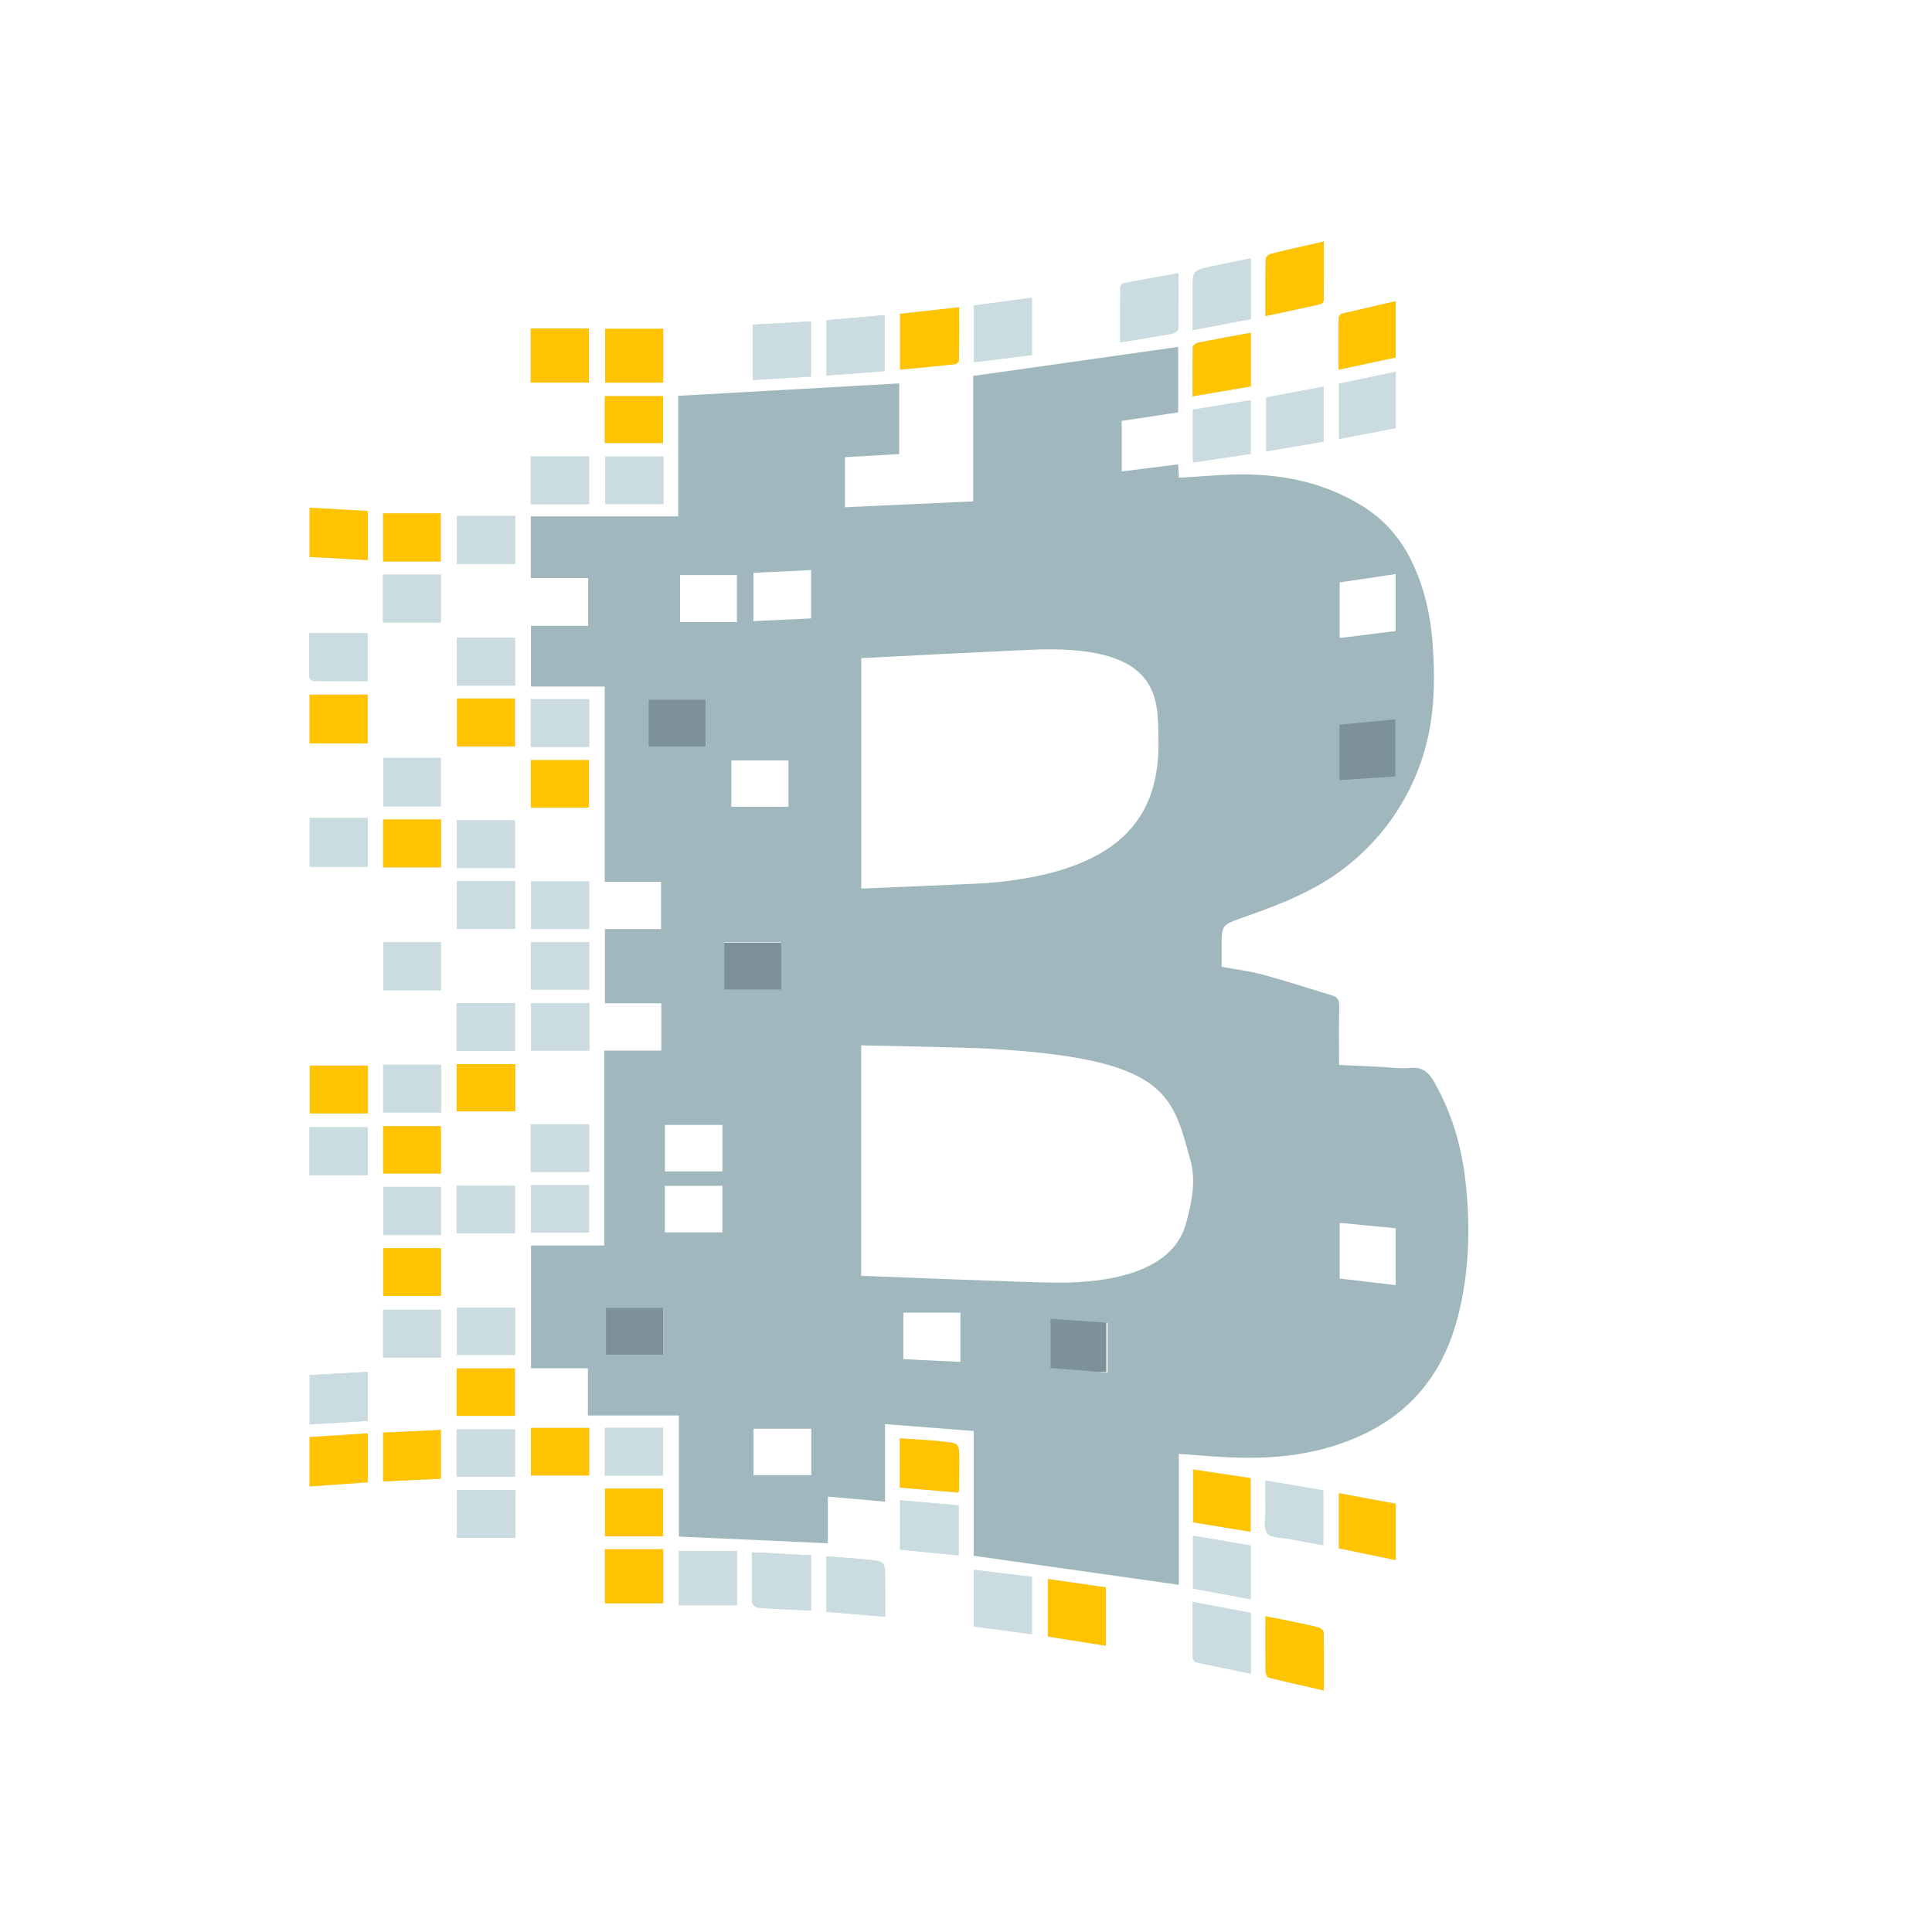
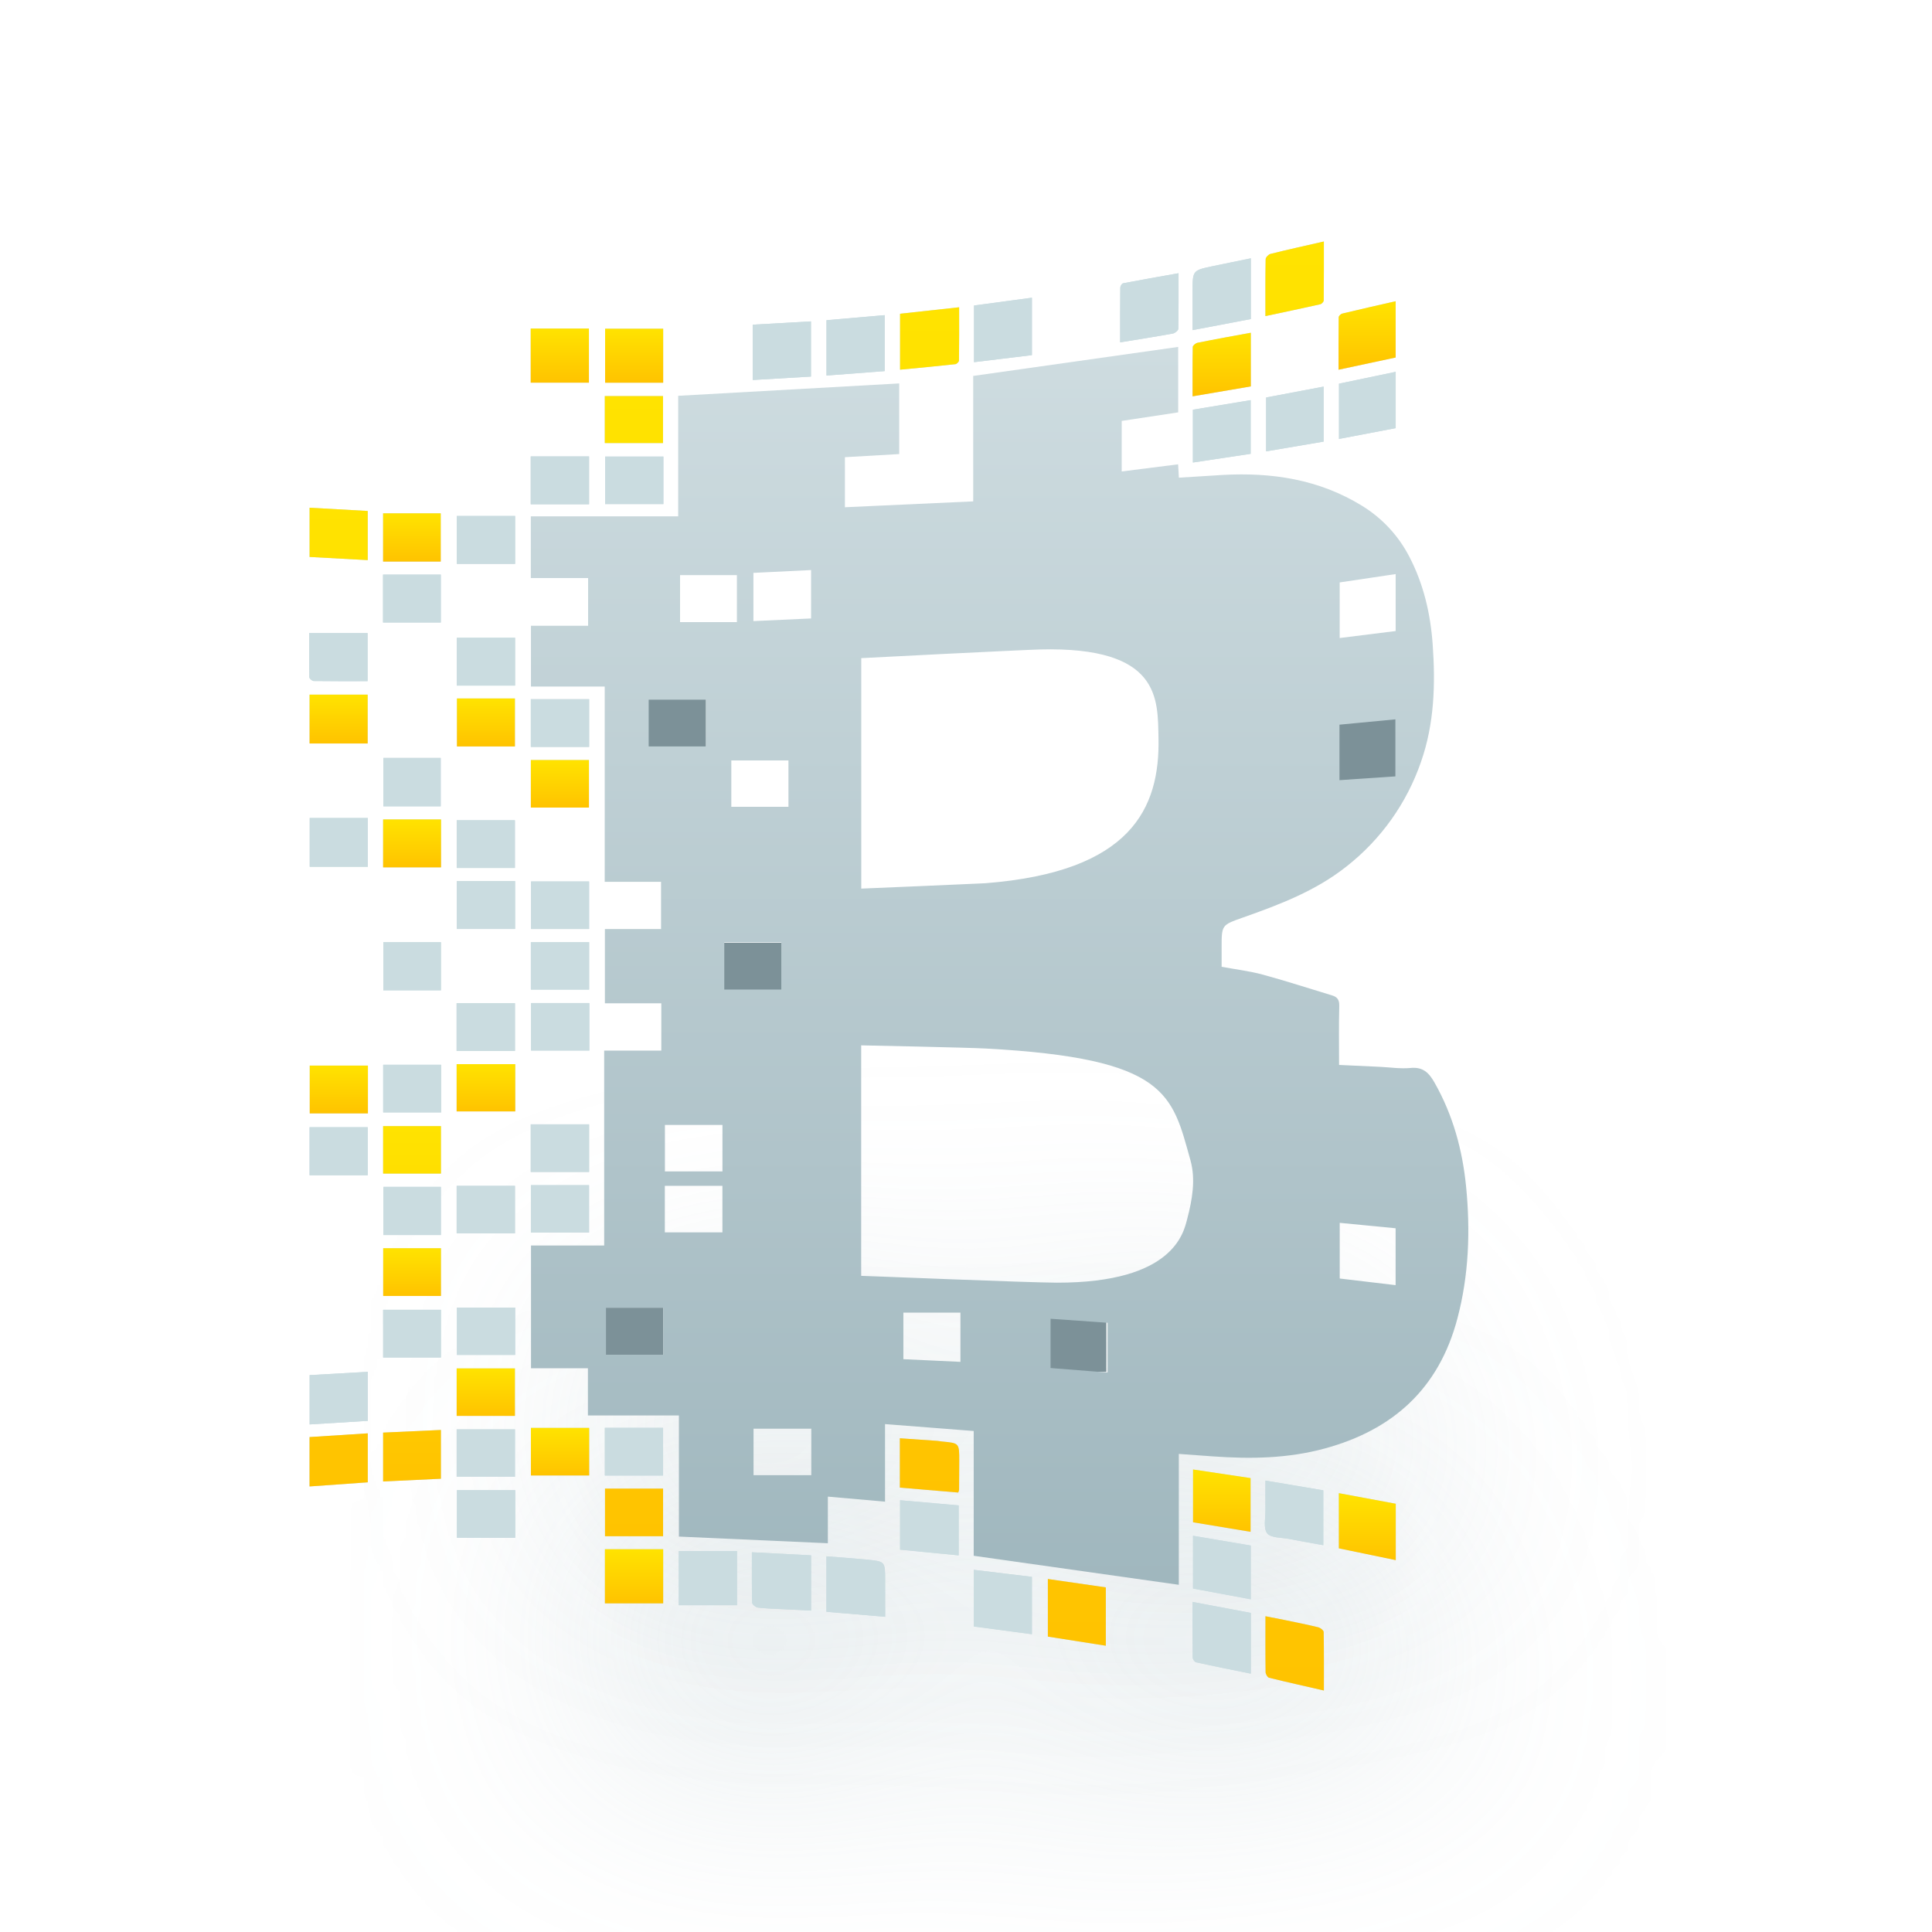
- <svg xmlns="http://www.w3.org/2000/svg" width="100" height="100" viewBox="0 0 100 100">
+ <svg xmlns="http://www.w3.org/2000/svg" xmlns:xlink="http://www.w3.org/1999/xlink" width="100" height="100" viewBox="0 0 100 100">
+   <defs>
+     <path id="b" d="M59.884 64.32c-.188-.48-.683-.935-1.63-1.356-.294-.131-.601-.209-1.243-.193-.529.013-1.07-.009-1.607-.015l-2.094-.025c0-.265-.017-.519.01-.772.007-.078-.098-.116-.37-.137-1.193-.09-2.38-.189-3.581-.271-.692-.047-1.412-.069-2.138-.103v-.254c0-.293.002-.292 1.093-.39 1.896-.168 3.771-.347 5.378-.67 1.796-.36 3.088-.815 3.85-1.366.69-.498.75-1.015.603-1.536-.113-.4-.467-.785-1.2-1.142-.574-.28-1.399-.505-2.449-.669-2.227-.347-4.68-.44-7.235-.404l-2.252.036-.04-.175-2.92.093v-.66l2.924-.112v-.856l-10.61.38v1.64l-6.64.076v-.654c.954-.015 1.888-.028 2.81-.041v-.924l-11.44.162v1.576h-7.628v.807h2.966v.624h-2.959v.795H15.3v2.553h2.916v.618h-2.907v.97h2.92v.619h-2.957v2.548h-3.788v1.606h2.946v.617h4.71v1.583c2.586.03 5.115.059 7.71.087v-.61c1.012.024 1.961.044 2.959.067v-1.014l4.59.09v1.631l10.616.38v-1.712l1.763.033c1.948.035 3.879.028 5.786-.103 3.517-.242 5.908-.778 6.87-1.7.594-.566.677-1.144.45-1.727zm-6.542-7.898l2.897-.109v.745l-2.897.091v-.727zm-.011 1.86l2.895-.07v.747l-2.895.049v-.726zm-30.334-1.984l2.985-.037v.632l-2.985.035v-.63zm1.813 2.452v.606h-2.957v-.606h2.957zm-5.61-2.424h2.942v.615H19.2v-.615zm-1.624 2.24v-.611h2.97v.612h-2.97zm.756 7.955h-2.966v-.613h2.966v.613zm3.06-1.6h-2.98v-.609h2.98v.609zm.002-.797h-2.978v-.608h2.978v.608zm.095-2.996h2.95v.618h-2.95v-.618zm4.504 6.967h-2.99v-.607h2.99v.607zm2.586-10.683c.253-.004 8.28-.107 9.247-.113 6.26-.04 6.092.65 6.137 1.153.083.923-1.416 1.754-8.944 1.903-.255.005-6.352.07-6.44.07v-3.013zm5.133 9.202l-2.953-.035v-.609h2.953v.644zm7.617.14l-2.952-.06v-.644l2.215.04.737.013v.65zm4.12-2.008c-.183.175-.695.834-6.738.832-1.48 0-9.92-.09-10.136-.09v-3.013c.188 0 5.552.03 6.442.042 9.419.128 9.645.595 10.602 1.463.275.249.092.514-.17.766zm10.788.865l-2.893-.087v-.728l2.893.071v.744z" />
+     <filter id="a" width="236%" height="507.8%" x="-68%" y="-135.9%" filterUnits="objectBoundingBox">
+       <feOffset dy="11" in="SourceAlpha" result="shadowOffsetOuter1" />
+       <feGaussianBlur in="shadowOffsetOuter1" result="shadowBlurOuter1" stdDeviation="5.5" />
+       <feColorMatrix in="shadowBlurOuter1" result="shadowMatrixOuter1" values="0 0 0 0 0.627 0 0 0 0 0.718 0 0 0 0 0.745 0 0 0 0.25 0" />
+       <feOffset in="SourceAlpha" result="shadowOffsetOuter2" />
+       <feGaussianBlur in="shadowOffsetOuter2" result="shadowBlurOuter2" stdDeviation="5.5" />
+       <feColorMatrix in="shadowBlurOuter2" result="shadowMatrixOuter2" values="0 0 0 0 0.627 0 0 0 0 0.718 0 0 0 0 0.745 0 0 0 0.2 0" />
+       <feMerge>
+         <feMergeNode in="shadowMatrixOuter1" />
+         <feMergeNode in="shadowMatrixOuter2" />
+       </feMerge>
+     </filter>
+     <linearGradient id="c" x1="50%" x2="50%" y1="0%" y2="100%">
+       <stop offset="0%" stop-color="#FFE300" />
+       <stop offset="100%" stop-color="#FFC300" />
+     </linearGradient>
+     <linearGradient id="d" x1="50%" x2="50%" y1="0%" y2="100%">
+       <stop offset="0%" stop-color="#CEDCE0" />
+       <stop offset="100%" stop-color="#A0B7BE" />
+     </linearGradient>
+   </defs>
  <g fill="none" fill-rule="nonzero">
+     <use fill="#000" filter="url(#a)" transform="translate(16 12.5)" xlink:href="#b" />
    <path fill="#CADCE0" d="M65.498 16.36c1.001-.213 1.918-.404 2.835-.609.073-.017.18-.13.182-.197.01-1.01.007-2.02.007-3.054-.96.22-1.863.418-2.761.643-.104.026-.25.178-.25.274-.019.954-.013 1.912-.013 2.944zM68.524 87.5c0-1.031.006-2.03-.013-3.03-.002-.086-.17-.218-.281-.244-.578-.14-1.159-.257-1.742-.377-.317-.065-.636-.125-.99-.195 0 1.013-.006 1.956.008 2.897.002.1.099.268.18.287.926.23 1.858.437 2.838.662zM64.743 16.514V13.37c-.68.139-1.33.27-1.98.407-1.035.22-1.035.221-1.035 1.307v2.002c1.05-.198 2.028-.384 3.015-.572zM61.727 82.916c0 1.023-.005 1.953.008 2.882.002.084.1.228.174.243.934.205 1.872.392 2.834.587v-3.144c-.994-.188-1.975-.371-3.015-.568zM57.98 17.72c.961-.157 1.848-.296 2.731-.457.107-.02.276-.156.278-.244.019-.942.013-1.883.013-2.877-.994.177-1.933.342-2.87.52-.063.011-.145.144-.145.223-.01.928-.008 1.856-.008 2.835zM57.237 82.162l-3-.433v2.981l3 .473v-3.021zM46.587 19.134c.973-.094 1.918-.182 2.865-.285.071-.008.186-.12.186-.188.013-.905.007-1.813.007-2.756l-3.058.334v2.895zM45.816 83.684v-1.891c0-.97 0-.976-.95-1.067-.689-.068-1.377-.115-2.09-.171v2.872c1.008.087 1.998.171 3.04.257zM45.792 16.312l-3.013.262v2.865l3.013-.23v-2.897zM50.404 84.187c1.011.133 1.997.266 3.008.4v-2.97c-1.009-.123-1.995-.24-3.008-.363v2.933zM53.412 15.41c-1.022.137-2.018.27-2.998.403v2.933l2.998-.364V15.41zM38.96 16.805v2.863c1.032-.06 2.026-.118 3.016-.178v-2.856c-1.012.059-1.995.113-3.017.171zM41.982 80.504c-1.04-.054-2.029-.107-3.064-.159 0 .91-.01 1.76.013 2.61.004.09.184.24.295.253.444.053.892.064 1.342.086.47.025.94.047 1.414.07v-2.86zM31.31 82.989h3.016v-2.802H31.31v2.802zM35.134 83.084h3.014V80.28h-3.014v2.805zM34.326 19.809v-2.794h-3.005v2.794h3.005zM27.47 19.807h3.013v-2.801h-3.014v2.8zM68.511 20.011c-1.031.193-2.017.38-2.977.563v2.788l2.977-.505v-2.846zM65.498 76.634c0 .552-.006 1.02.002 1.491.006.424-.12.96.086 1.236.186.247.74.217 1.137.294.586.114 1.175.218 1.771.324v-2.84c-.993-.169-1.959-.332-2.996-.505zM72.244 77.834l-2.945-.55v2.855l2.945.61v-2.915zM69.306 22.719l2.935-.559v-2.914l-2.935.613v2.86zM72.239 15.592c-.934.214-1.853.42-2.764.641-.075.017-.182.124-.182.188-.013.894-.007 1.788-.007 2.715 1.018-.218 1.978-.422 2.955-.632-.002-.96-.002-1.902-.002-2.912zM61.744 23.94l2.99-.453V20.71c-1.017.168-1.996.332-2.99.495v2.735zM64.73 79.286v-2.777l-2.978-.447v2.732c.994.163 1.965.325 2.977.492zM64.739 82.779v-2.78c-1.002-.17-1.978-.337-2.989-.507v2.732c.998.183 1.976.367 2.989.555zM64.743 17.223c-.934.173-1.847.336-2.757.518-.095.018-.247.14-.25.217-.016.835-.01 1.669-.01 2.556A7284.3 7284.3 0 0 1 64.743 20v-2.777zM49.62 80.506v-2.59l-3.033-.265v2.557c1.01.1 2.002.199 3.034.298zM46.576 76.998l3.02.257c.028-.08.045-.109.045-.137.004-.5.006-1.001.008-1.502.002-.918 0-.918-.878-1.001-.086-.007-.17-.028-.258-.034l-1.94-.135c.003.88.003 1.686.003 2.552zM16.024 26.28v2.548c1.015.056 2.007.106 3.01.163v-2.543l-3.01-.169zM16.023 76.938l3.013-.212v-2.535c-1.015.066-2.005.128-3.014.193v2.554zM16.002 32.767c0 .737-.006 1.513.01 2.29.001.069.145.19.224.192.923.013 1.841.008 2.79.008v-2.49h-3.024zM16.024 38.482h3.006v-2.528h-3.006v2.528zM19.04 71.006c-1.034.058-2.024.116-3.014.17v2.552c1.018-.064 2.007-.124 3.013-.185v-2.537zM19.04 42.339h-3.01v2.525h3.01V42.34zM19.043 55.156h-3.011v2.473h3.011v-2.473zM16.023 60.832h3.01v-2.488h-3.01v2.488zM34.337 23.632h-3.016v2.458h3.016v-2.458zM30.49 23.624h-3.02v2.477h3.02v-2.477zM27.477 41.8h3.007V39.34h-3.007V41.8zM27.471 60.66h3.02v-2.464h-3.02v2.463zM26.661 45.603H23.64v2.48h3.022v-2.48zM27.486 45.624v2.46h3.006v-2.46h-3.006zM19.83 44.894h2.997v-2.48H19.83v2.48zM26.656 51.926h-3.023v2.47h3.023v-2.47zM30.505 51.918h-3.017v2.458h3.017v-2.458zM22.834 55.113h-3.001v2.466h3.001v-2.466zM22.823 51.258v-2.49H19.84v2.49h2.983zM19.83 60.744h2.993v-2.455h-2.992v2.455zM19.83 76.681c1.013-.047 2.003-.093 2.991-.142v-2.524c-1.012.045-2.002.092-2.99.137v2.53zM26.665 67.681H23.65v2.449h3.015v-2.449zM19.829 29.066h2.983V26.57h-2.983v2.496zM23.637 63.836h3.019v-2.457h-3.02v2.457zM22.823 64.608h-2.989v2.47h2.99v-2.47zM31.306 76.374h3.015v-2.47h-3.015v2.47zM27.48 73.908v2.462h3.016v-2.462H27.48zM22.823 70.265v-2.47h-2.992v2.47h2.992zM23.644 33.01v2.476h3.017V33.01h-3.017zM19.825 32.221h2.992v-2.48h-2.992v2.48zM22.812 41.735V39.23h-2.968v2.505h2.968zM26.669 55.08h-3.034v2.446h3.034V55.08zM23.646 26.707v2.48h3.017v-2.48h-3.017zM19.846 61.432v2.492h2.975v-2.492h-2.975zM23.637 76.432h3.019v-2.449h-3.02v2.449zM26.669 77.131H23.65v2.464h3.019v-2.464zM23.637 73.286h3.015v-2.457h-3.015v2.457zM30.494 36.19h-3.019v2.47h3.019v-2.47zM26.652 38.636v-2.483h-3v2.483h3zM27.477 48.766v2.456h3.017v-2.456h-3.017zM31.315 77.05v2.464h3.006v-2.463h-3.006zM31.304 22.932h3.013v-2.43h-3.013v2.43zM26.652 44.926v-2.47h-3.013v2.47h3.013zM27.479 61.344V63.8h3.01v-2.456h-3.01z" />
-     <path fill="#FFC300" d="M65.498 16.36c0-1.03-.007-1.987.011-2.943.002-.096.149-.248.25-.274.898-.225 1.804-.424 2.764-.643 0 1.033.003 2.044-.008 3.053 0 .069-.107.181-.182.196-.915.207-1.832.398-2.835.612zM68.524 87.5c-.978-.225-1.91-.431-2.837-.66-.08-.019-.178-.188-.18-.287-.015-.943-.007-1.884-.007-2.897.356.07.673.131.99.195.581.12 1.164.237 1.742.377.11.028.28.158.281.244.019.997.011 1.997.011 3.028z" />
+     <path fill="url(#c)" d="M49.498 3.86c0-1.03-.007-1.987.011-2.943.002-.096.148-.248.25-.274C50.657.418 51.562.22 52.523 0c0 1.033.003 2.044-.008 3.053 0 .069-.107.181-.182.196-.915.207-1.832.398-2.835.612zM52.524 75c-.978-.225-1.91-.431-2.837-.66-.08-.019-.178-.188-.18-.287-.014-.943-.007-1.884-.007-2.897.356.07.673.131.99.195.581.12 1.164.237 1.742.377.11.028.28.158.281.244.019.997.011 1.997.011 3.028z" transform="translate(16 12.5)" />
    <path fill="#CADCE0" d="M64.743 16.514l-3.015.574v-2.002c0-1.086 0-1.088 1.035-1.307.65-.139 1.303-.268 1.98-.407v3.142zM61.727 82.916l3.016.568v3.144c-.962-.195-1.9-.38-2.834-.587-.075-.017-.172-.16-.174-.243-.011-.929-.007-1.859-.007-2.882zM57.98 17.72c0-.98-.004-1.907.005-2.833.002-.079.083-.21.144-.223.938-.18 1.877-.343 2.871-.52 0 .994.008 1.935-.013 2.877-.002.086-.17.223-.278.243-.879.16-1.768.299-2.73.456z" />
-     <path fill="#FFC300" d="M57.237 82.162v3.02c-1.005-.157-1.986-.313-3-.472v-2.981l3 .433zM46.587 19.134v-2.895c.997-.109 1.995-.22 3.058-.334 0 .943.006 1.85-.008 2.756-.001.066-.116.18-.185.188-.945.105-1.892.193-2.865.285z" />
+     <path fill="url(#c)" d="M41.237 69.662v3.02c-1.005-.157-1.986-.313-3-.472v-2.981l3 .433zM30.587 6.634V3.739c.997-.109 1.995-.22 3.058-.334 0 .943.006 1.85-.008 2.756-.001.066-.116.18-.185.188-.945.105-1.892.193-2.865.285z" transform="translate(16 12.5)" />
    <path fill="#CADCE0" d="M45.816 83.684c-1.04-.088-2.03-.17-3.041-.257v-2.872c.712.056 1.4.105 2.089.17.952.093.95.098.95 1.068.002.618.002 1.235.002 1.891zM45.792 16.312v2.895c-1.009.077-1.997.154-3.013.23v-2.865c.988-.084 1.976-.17 3.013-.26zM50.404 84.187v-2.933c1.011.122 2 .242 3.008.362v2.97c-1.01-.133-1.999-.266-3.008-.4zM53.412 15.41v2.972l-2.998.364v-2.933l2.998-.403zM38.96 16.805c1.021-.056 2.004-.112 3.016-.169v2.856c-.99.058-1.983.118-3.017.178v-2.865zM41.982 80.504v2.86c-.474-.023-.945-.045-1.414-.07-.448-.024-.896-.033-1.342-.086-.111-.013-.293-.161-.295-.253-.022-.85-.013-1.7-.013-2.61 1.035.052 2.025.103 3.064.16z" />
-     <path fill="#FFC300" d="M31.31 82.989v-2.802h3.016v2.802H31.31z" />
+     <path fill="url(#c)" d="M15.31 70.489v-2.802h3.016v2.802H15.31z" transform="translate(16 12.5)" />
    <path fill="#CADCE0" d="M35.134 83.084V80.28h3.014v2.805h-3.014z" />
-     <path fill="#FFC300" d="M34.326 19.809h-3.005v-2.794h3.005v2.794zM27.47 19.807v-2.801h3.013v2.8h-3.014z" />
+     <path fill="url(#c)" d="M18.326 7.309h-3.005V4.515h3.005v2.794zM11.47 7.307V4.506h3.012v2.8H11.47z" transform="translate(16 12.5)" />
    <path fill="#CADCE0" d="M68.511 20.011v2.847l-2.977.504v-2.788l2.977-.563zM65.498 76.634c1.037.175 2.003.336 2.996.505v2.84c-.596-.108-1.185-.21-1.772-.324-.395-.077-.95-.045-1.136-.294-.206-.274-.078-.812-.086-1.236-.008-.47-.002-.941-.002-1.49z" />
-     <path fill="#FFC300" d="M72.244 77.834v2.918l-2.945-.61v-2.855c.99.182 1.953.362 2.945.547z" />
+     <path fill="url(#c)" d="M56.244 65.334v2.918l-2.945-.61v-2.855c.99.182 1.953.362 2.945.547z" transform="translate(16 12.5)" />
    <path fill="#CADCE0" d="M69.306 22.719v-2.86c.968-.202 1.94-.407 2.935-.613v2.914c-.958.184-1.932.37-2.935.559z" />
-     <path fill="#FFC300" d="M72.239 15.592v2.912l-2.955.632c0-.927-.004-1.82.007-2.715.002-.068.107-.171.182-.19.913-.22 1.83-.425 2.766-.64z" />
+     <path fill="url(#c)" d="M56.239 3.092v2.912l-2.955.632c0-.927-.004-1.82.007-2.715.002-.068.107-.171.182-.19.913-.22 1.83-.425 2.766-.64z" transform="translate(16 12.5)" />
    <path fill="#CADCE0" d="M61.744 23.94v-2.733l2.99-.495v2.78c-.978.144-1.958.292-2.99.447z" />
-     <path fill="#FFC300" d="M64.73 79.286c-1.011-.17-1.984-.329-2.978-.493V76.06l2.977.446v2.779z" />
+     <path fill="url(#c)" d="M48.73 66.786c-1.011-.17-1.984-.329-2.978-.493V63.56l2.977.446v2.779z" transform="translate(16 12.5)" />
    <path fill="#CADCE0" d="M64.739 82.779c-1.013-.19-1.993-.37-2.989-.557V79.49c1.009.17 1.988.338 2.989.506v2.783z" />
-     <path fill="#FFC300" d="M64.743 17.223V20l-3.015.514c0-.887-.006-1.723.01-2.556.003-.077.153-.199.25-.217.91-.184 1.823-.347 2.755-.518z" />
+     <path fill="url(#c)" d="M48.742 4.723V7.5l-3.014.514c0-.887-.006-1.723.01-2.556.003-.077.153-.199.25-.217.91-.184 1.823-.347 2.755-.518z" transform="translate(16 12.5)" />
    <path fill="#CADCE0" d="M49.62 80.506c-1.03-.101-2.02-.197-3.033-.294v-2.558l3.034.267v2.585z" />
-     <path fill="#FFC300" d="M46.576 76.998v-2.554l1.938.135c.087.006.171.027.26.034.877.083.879.083.877 1.001 0 .501-.004 1.002-.008 1.502 0 .028-.017.055-.045.137-.986-.082-1.985-.167-3.022-.255zM16.024 26.28l3.01.168v2.543c-1.005-.055-1.995-.107-3.01-.163v-2.549zM16.023 76.938v-2.556c1.01-.063 1.998-.127 3.013-.193v2.535c-1.002.072-1.99.143-3.014.214z" />
+     <path fill="url(#c)" d="M30.576 64.498v-2.554l1.938.135c.087.006.171.027.26.034.877.083.879.083.877 1.001 0 .501-.004 1.002-.008 1.502 0 .028-.017.055-.045.137-.986-.082-1.985-.167-3.022-.255zM.024 13.78l3.01.168v2.543c-1.005-.055-1.995-.107-3.01-.163v-2.549zM.022 64.438v-2.556c1.011-.063 2-.127 3.014-.193v2.535c-1.002.072-1.99.143-3.014.214z" transform="translate(16 12.5)" />
    <path fill="#CADCE0" d="M16.002 32.767h3.024v2.49c-.945 0-1.867.006-2.79-.008-.079-.002-.223-.123-.225-.193-.015-.776-.01-1.552-.01-2.29z" />
-     <path fill="#FFC300" d="M16.024 38.482v-2.528h3.006v2.528h-3.006z" />
+     <path fill="url(#c)" d="M.024 25.982v-2.528H3.03v2.528H.024z" transform="translate(16 12.5)" />
    <path fill="#CADCE0" d="M19.04 71.006v2.537c-1.007.061-1.996.121-3.014.185v-2.552c.99-.054 1.978-.11 3.013-.17zM19.04 42.339v2.525h-3.01V42.34h3.01z" />
-     <path fill="#FFC300" d="M19.043 55.156v2.473h-3.011v-2.473h3.011z" />
+     <path fill="url(#c)" d="M3.043 42.656v2.473H.032v-2.473h3.011z" transform="translate(16 12.5)" />
    <path fill="#CADCE0" d="M16.023 60.832v-2.488h3.01v2.488h-3.01zM34.337 23.632v2.458h-3.016v-2.458h3.016zM30.49 23.624v2.477h-3.02v-2.477h3.02z" />
-     <path fill="#FFC300" d="M27.477 41.8V39.34h3.007V41.8h-3.007z" />
+     <path fill="url(#c)" d="M11.477 29.3V26.84h3.007V29.3h-3.007z" transform="translate(16 12.5)" />
    <path fill="#CADCE0" d="M27.471 60.66v-2.464h3.02v2.463h-3.02zM26.661 45.603v2.48H23.64v-2.48h3.022zM27.486 45.624h3.006v2.46h-3.006v-2.46z" />
-     <path fill="#FFC300" d="M19.83 44.894v-2.48h2.997v2.48H19.83z" />
+     <path fill="url(#c)" d="M3.83 32.394v-2.48h2.997v2.48H3.83z" transform="translate(16 12.5)" />
    <path fill="#CADCE0" d="M26.656 51.926v2.47h-3.023v-2.47h3.023zM30.505 51.918v2.458h-3.017v-2.458h3.017z" />
    <path fill="#7C9198" d="M40.468 48.8v2.458H37.45V48.8h3.017zM57.262 67.777v3.229h-3.025v-3.23h3.025zM34.332 67.681v2.458h-3.017v-2.458h3.017zM72.239 36.71v3.86h-3.017v-3.86h3.017zM36.542 36.202v2.458h-3.017v-2.458h3.017z" />
    <path fill="#CADCE0" d="M22.834 55.113v2.466h-3.001v-2.466h3.001zM22.823 51.258H19.84v-2.49h2.983v2.49z" />
-     <path fill="#FFC300" d="M19.83 60.744v-2.455h2.993v2.455h-2.992zM19.83 76.681v-2.53c.99-.044 1.979-.09 2.991-.136v2.524c-.988.048-1.976.095-2.99.142z" />
+     <path fill="url(#c)" d="M3.83 48.244v-2.455h2.993v2.455H3.831zM3.83 64.181v-2.53c.99-.044 1.979-.09 2.991-.136v2.524c-.988.049-1.976.095-2.99.142z" transform="translate(16 12.5)" />
    <path fill="#CADCE0" d="M26.665 67.681v2.449H23.65v-2.449h3.015z" />
-     <path fill="#FFC300" d="M19.829 29.066V26.57h2.983v2.496h-2.983z" />
+     <path fill="url(#c)" d="M3.829 16.566V14.07h2.983v2.496H3.829z" transform="translate(16 12.5)" />
    <path fill="#CADCE0" d="M23.637 63.836v-2.457h3.019v2.457h-3.02z" />
-     <path fill="#FFC300" d="M22.823 64.608v2.47h-2.989v-2.47h2.99z" />
+     <path fill="url(#c)" d="M6.823 52.108v2.47H3.834v-2.47h2.99z" transform="translate(16 12.5)" />
    <path fill="#CADCE0" d="M31.306 76.374v-2.47h3.015v2.47h-3.015z" />
-     <path fill="#FFC300" d="M27.48 73.908h3.016v2.462H27.48v-2.462z" />
+     <path fill="url(#c)" d="M11.48 61.408h3.016v2.462H11.48v-2.462z" transform="translate(16 12.5)" />
    <path fill="#CADCE0" d="M22.823 70.265h-2.992v-2.47h2.992v2.47zM23.644 33.01h3.017v2.476h-3.017V33.01zM19.825 32.221v-2.48h2.992v2.48h-2.992zM22.812 41.735h-2.968V39.23h2.968v2.505z" />
-     <path fill="#FFC300" d="M26.669 55.08v2.446h-3.034V55.08h3.034z" />
+     <path fill="url(#c)" d="M10.669 42.58v2.446H7.635V42.58h3.034z" transform="translate(16 12.5)" />
    <path fill="#CADCE0" d="M23.646 26.707h3.017v2.48h-3.017v-2.48zM19.846 61.432h2.975v2.492h-2.975v-2.492zM23.637 76.432v-2.449h3.019v2.449h-3.02zM26.669 77.131v2.464H23.65v-2.464h3.019z" />
-     <path fill="#FFC300" d="M23.637 73.286v-2.457h3.015v2.457h-3.015z" />
+     <path fill="url(#c)" d="M7.637 60.786v-2.457h3.015v2.457H7.637z" transform="translate(16 12.5)" />
    <path fill="#CADCE0" d="M30.494 36.19v2.47h-3.019v-2.47h3.019z" />
-     <path fill="#FFC300" d="M26.652 38.636h-3v-2.483h3v2.483z" />
+     <path fill="url(#c)" d="M10.652 26.136h-3v-2.483h3v2.483z" transform="translate(16 12.5)" />
    <path fill="#CADCE0" d="M27.477 48.766h3.017v2.456h-3.017v-2.456z" />
-     <path fill="#FFC300" d="M31.315 77.05h3.006v2.464h-3.006v-2.463zM31.304 22.932v-2.43h3.013v2.43h-3.013z" />
+     <path fill="url(#c)" d="M15.315 64.55h3.006v2.464h-3.006v-2.463zM15.304 10.432v-2.43h3.013v2.43h-3.013z" transform="translate(16 12.5)" />
    <path fill="#CADCE0" d="M26.652 44.926h-3.013v-2.47h3.013v2.47zM27.479 61.344h3.01V63.8h-3.01v-2.456z" />
-     <path fill="#A0B7BE" d="M75.884 61.41c-.188-1.898-.683-3.7-1.63-5.369-.294-.52-.602-.825-1.243-.763-.529.05-1.07-.035-1.607-.06l-2.094-.097c0-1.052-.017-2.055.01-3.057.007-.31-.098-.459-.37-.541-1.193-.359-2.38-.749-3.581-1.075-.692-.187-1.412-.272-2.138-.407v-1.005c0-1.16.002-1.155 1.093-1.541 1.896-.67 3.771-1.376 5.378-2.653a11.731 11.731 0 0 0 3.85-5.411c.69-1.97.75-4.018.603-6.08-.113-1.58-.467-3.108-1.2-4.52a6.69 6.69 0 0 0-2.449-2.647c-2.227-1.375-4.68-1.744-7.235-1.6-.747.044-1.495.094-2.252.141l-.04-.692c-.999.128-1.952.248-2.92.37v-2.616c.983-.148 1.953-.294 2.924-.443v-3.388l-10.61 1.502v6.493l-6.64.304v-2.591c.954-.057 1.888-.109 2.81-.162v-3.656c-3.826.214-7.612.428-11.44.641v6.239h-7.628v3.195h2.966v2.469h-2.959v3.146H31.3v10.106h2.916v2.445h-2.907v3.844h2.92v2.447h-2.957v10.088h-3.788v6.356h2.946v2.443h4.71v6.268c2.586.116 5.115.23 7.71.345v-2.413c1.012.09 1.961.173 2.959.26v-4.014l4.59.357v6.459l10.616 1.502v-6.775c.636.045 1.2.087 1.762.128 1.949.139 3.88.112 5.787-.407 3.517-.956 5.908-3.08 6.87-6.727.594-2.241.677-4.53.45-6.839zm-6.542-31.264c.937-.141 1.89-.282 2.897-.432v2.948l-2.897.362v-2.878zm-.011 7.363l2.895-.276v2.953c-.95.064-1.907.13-2.895.195V37.51zm-30.334-7.857l2.985-.146v2.505c-1 .045-1.976.092-2.985.137v-2.495zm1.813 9.707v2.402h-2.957V39.36h2.957zm-5.61-9.592h2.942v2.432H35.2v-2.432zm-1.624 8.869v-2.423h2.97v2.423h-2.97zm.756 31.488h-2.966v-2.43h2.966v2.43zm3.06-6.337h-2.98v-2.408h2.98v2.408zm.002-3.154h-2.978v-2.406h2.978v2.406zm.095-11.857h2.95v2.443h-2.95v-2.443zm4.504 27.579h-2.99v-2.406h2.99v2.406zm2.586-42.29c.253-.018 8.28-.423 9.247-.449 6.26-.161 6.092 2.575 6.137 4.566.083 3.654-1.416 6.941-8.944 7.532-.255.018-6.352.28-6.44.28v-11.93zm5.133 36.425l-2.953-.139v-2.41h2.953v2.549zm7.617.551c-.732-.056-2.7-.214-2.952-.232v-2.55c.75.054 1.48.105 2.215.155.245.02.491.034.737.053v2.574zm4.12-7.946c-.183.696-.695 3.304-6.738 3.296-1.48-.002-9.92-.354-10.136-.354v-11.93c.187 0 5.552.115 6.442.164 9.419.508 9.645 2.355 10.602 5.792.275.986.092 2.034-.17 3.032zm10.788 3.424l-2.893-.343v-2.882l2.893.281v2.944z" />
+     <path fill="url(#d)" d="M59.884 48.91c-.188-1.898-.683-3.7-1.63-5.369-.294-.52-.601-.825-1.243-.763-.529.05-1.07-.035-1.607-.06l-2.094-.097c0-1.052-.017-2.055.01-3.057.007-.31-.098-.459-.37-.541-1.193-.359-2.38-.749-3.581-1.075-.692-.187-1.412-.272-2.138-.407v-1.005c0-1.16.002-1.155 1.093-1.541 1.896-.67 3.771-1.376 5.378-2.653a11.731 11.731 0 0 0 3.85-5.411c.69-1.97.75-4.018.603-6.08-.113-1.58-.467-3.108-1.2-4.52a6.69 6.69 0 0 0-2.449-2.647c-2.227-1.375-4.68-1.744-7.235-1.6-.747.043-1.495.094-2.252.141l-.04-.692c-.999.128-1.951.248-2.92.37V9.287l2.924-.443V5.456l-10.61 1.502v6.493l-6.64.304v-2.591l2.81-.162V7.346c-3.826.214-7.612.428-11.44.641v6.239h-7.628v3.195h2.966v2.469h-2.959v3.146H15.3v10.106h2.916v2.445h-2.907v3.844h2.92v2.447h-2.957v10.088h-3.788v6.356h2.946v2.443h4.71v6.268c2.586.116 5.115.23 7.71.345v-2.413c1.012.09 1.961.172 2.959.26v-4.014c1.552.12 3.05.236 4.59.357v6.459l10.616 1.502v-6.775c.636.045 1.2.087 1.763.128 1.948.139 3.879.112 5.786-.407 3.517-.956 5.908-3.08 6.87-6.727.594-2.241.677-4.53.45-6.839zm-6.542-31.264c.937-.141 1.89-.282 2.897-.432v2.948l-2.897.362v-2.878zm-.011 7.363l2.895-.276v2.953c-.95.064-1.907.13-2.895.195V25.01zm-30.334-7.857l2.985-.146v2.505c-1 .045-1.976.092-2.985.137v-2.495zm1.813 9.707v2.402h-2.957V26.86h2.957zm-5.61-9.592h2.942v2.432H19.2v-2.432zm-1.624 8.869v-2.423h2.97v2.423h-2.97zm.756 31.488h-2.966v-2.43h2.966v2.43zm3.06-6.337h-2.98v-2.408h2.98v2.408zm.002-3.154h-2.978v-2.406h2.978v2.406zm.095-11.857h2.95v2.443h-2.95v-2.443zm4.504 27.579h-2.99v-2.406h2.99v2.406zm2.586-42.29c.253-.018 8.28-.423 9.247-.449 6.26-.161 6.092 2.575 6.137 4.566.083 3.654-1.416 6.941-8.944 7.532-.255.019-6.352.28-6.44.28v-11.93zm5.133 36.425l-2.953-.139v-2.41h2.953v2.549zm7.617.551c-.732-.056-2.7-.213-2.952-.232v-2.55c.75.054 1.48.105 2.215.155.245.02.491.034.737.053v2.574zm4.12-7.946c-.183.696-.695 3.304-6.738 3.296-1.48-.002-9.92-.354-10.136-.354v-11.93c.188 0 5.552.115 6.442.164 9.419.508 9.645 2.355 10.602 5.792.275.986.092 2.034-.17 3.032zm10.788 3.424l-2.893-.343v-2.882c.95.094 1.907.185 2.893.281v2.944z" transform="translate(16 12.5)" />
  </g>
</svg>
